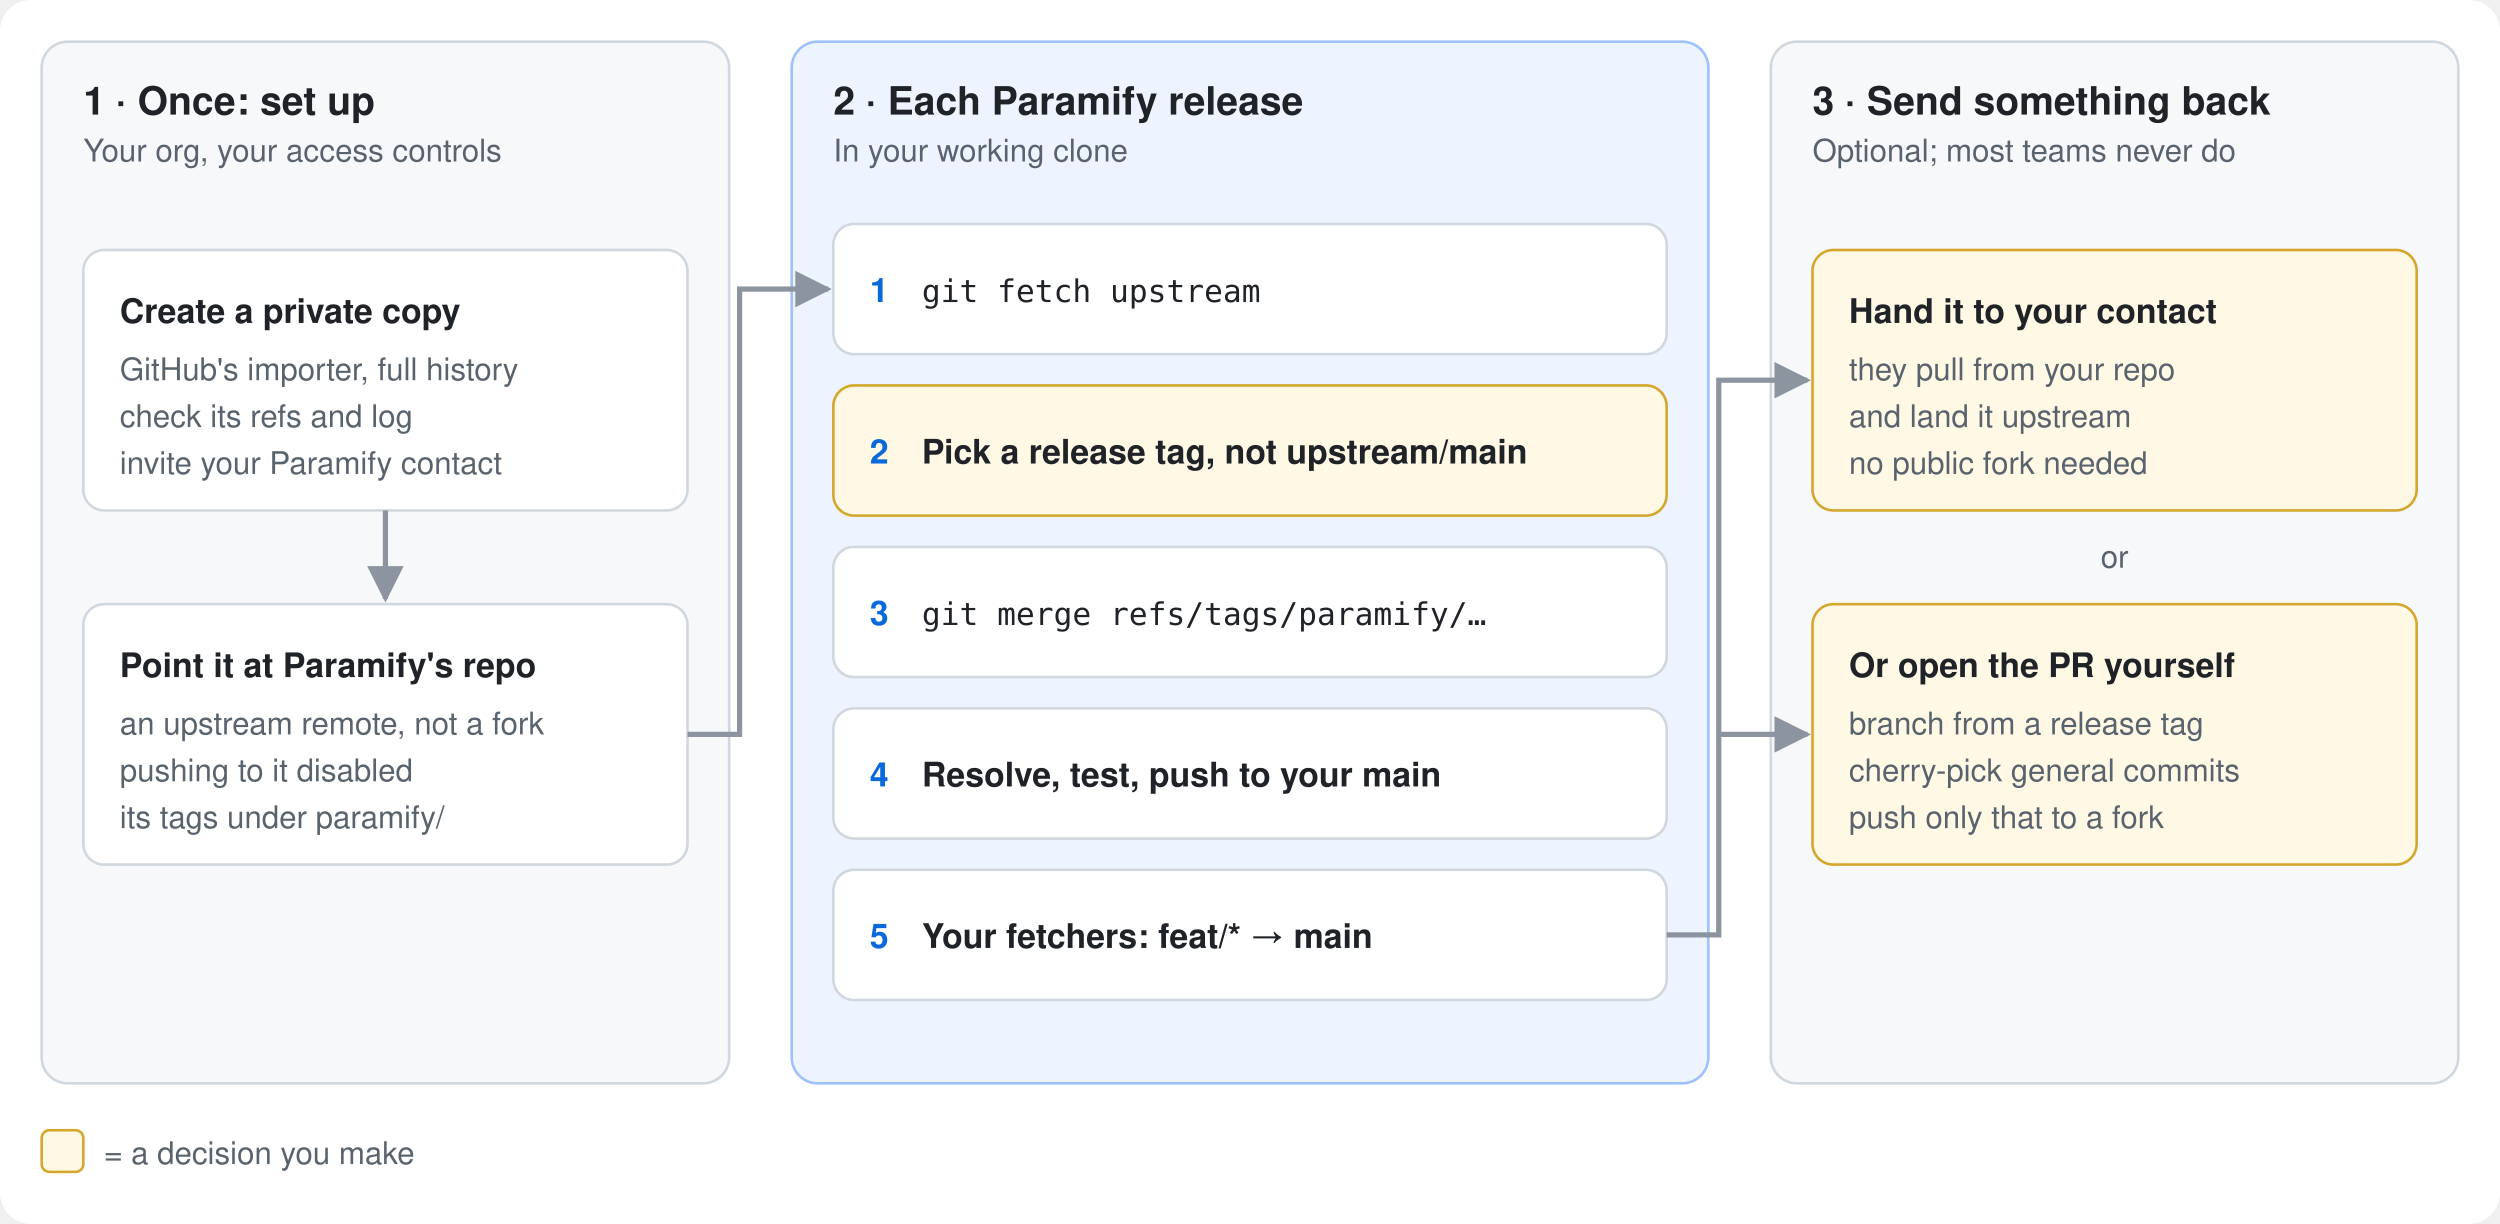
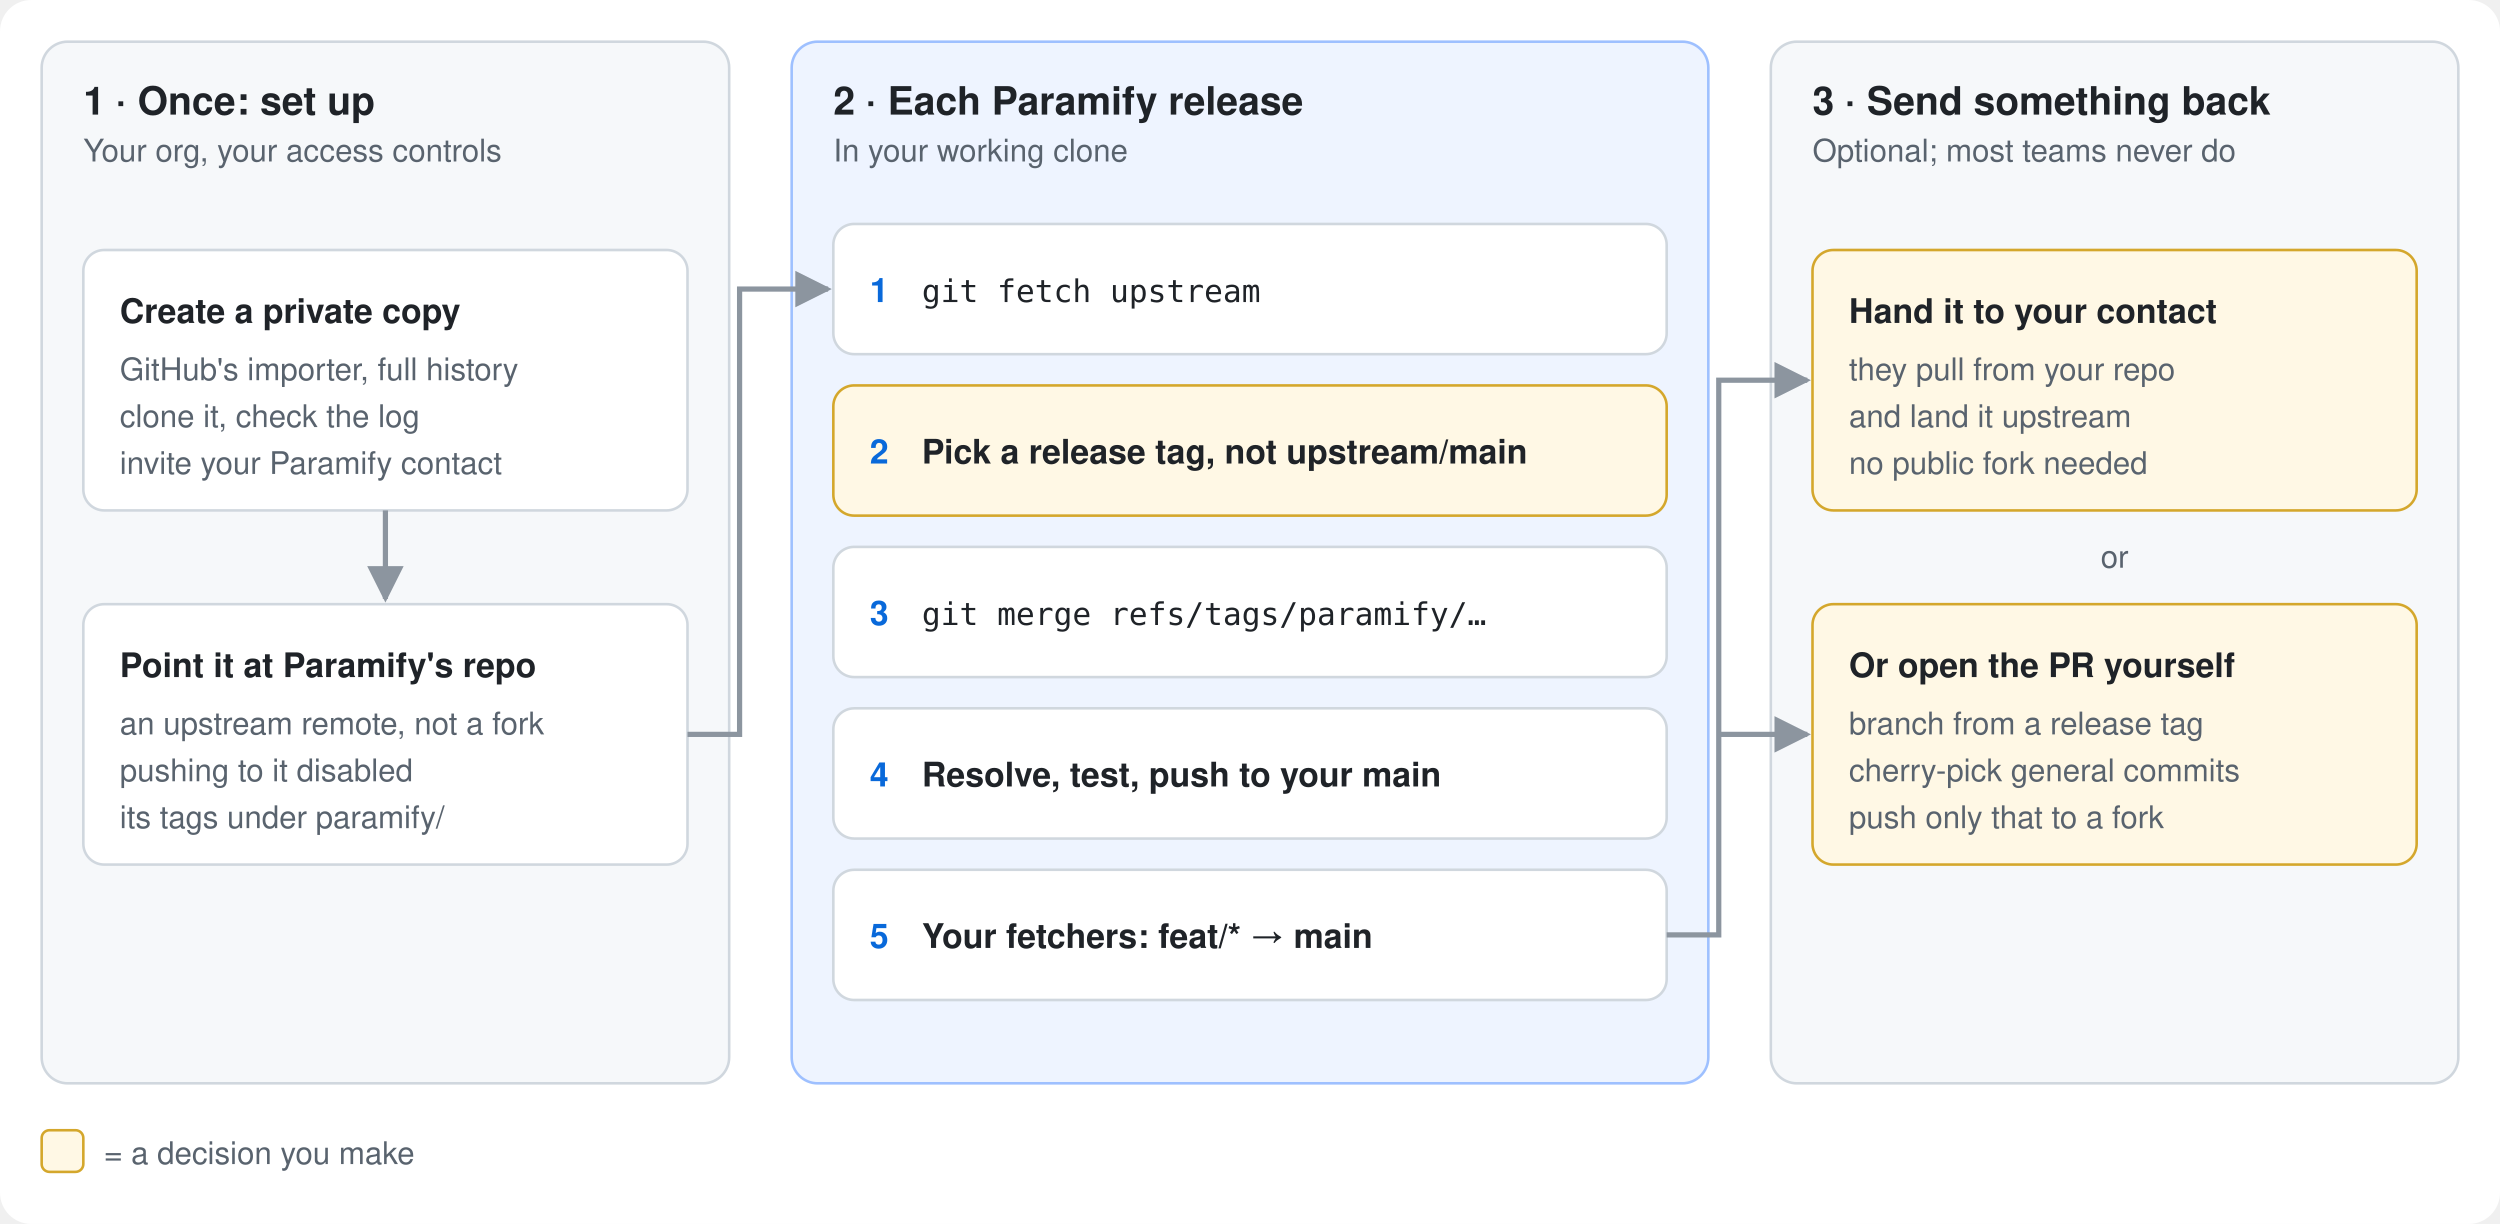
<svg xmlns="http://www.w3.org/2000/svg" viewBox="0 0 960 470" width="960" height="470" font-family="-apple-system, BlinkMacSystemFont, 'Segoe UI', Helvetica, Arial, sans-serif">
  <style>
    .bg { fill: #ffffff; }
    .lane { fill: #f6f8fa; stroke: #d0d7de; }
    .lane-skill { fill: #eef4ff; stroke: #9ec0ff; }
    .box { fill: #ffffff; stroke: #d0d7de; }
    .you { fill: #fff8e5; stroke: #d4a72c; }
    .h { fill: #1f2328; font-size: 15px; font-weight: 700; }
    .sub { fill: #59636e; font-size: 12px; }
    .t { fill: #1f2328; font-size: 13px; font-weight: 600; }
    .c { fill: #1f2328; font-size: 12px; font-family: 'SF Mono', Menlo, Consolas, monospace; }
    .n { fill: #0969da; font-size: 13px; font-weight: 700; }
    .arrow { stroke: #8c959f; stroke-width: 2; fill: none; }
    .head { fill: #8c959f; }
    .key { fill: #59636e; font-size: 12px; }
    @media (prefers-color-scheme: dark) {
      .bg { fill: #0d1117; }
      .lane { fill: #161b22; stroke: #30363d; }
      .lane-skill { fill: #121d2f; stroke: #1f6feb; }
      .box { fill: #0d1117; stroke: #30363d; }
      .you { fill: #2b2111; stroke: #9e6a03; }
      .h, .t, .c { fill: #e6edf3; }
      .sub, .key { fill: #9198a1; }
      .n { fill: #58a6ff; }
      .arrow { stroke: #6e7681; }
      .head { fill: #6e7681; }
    }
  </style>
  <defs>
    <marker id="a" viewBox="0 0 10 10" refX="9" refY="5" markerWidth="7" markerHeight="7" orient="auto-start-reverse">
      <path d="M0,0 L10,5 L0,10 z" class="head" />
    </marker>
  </defs>
  <rect class="bg" x="0" y="0" width="960" height="470" rx="12" />
  <rect class="lane" x="16" y="16" width="264" height="400" rx="10" />
  <text class="h" x="32" y="44">1 · Once: set up</text>
  <text class="sub" x="32" y="62">Your org, your access controls</text>
  <rect class="box" x="32" y="96" width="232" height="100" rx="8" />
  <text class="t" x="46" y="124">Create a private copy</text>
  <text class="sub" x="46" y="146">GitHub's importer, full history</text>
-   <text class="sub" x="46" y="164">check its refs and log</text>
+   <text class="sub" x="46" y="164">clone it, check the log</text>
  <text class="sub" x="46" y="182">invite your Paramify contact</text>
  <rect class="box" x="32" y="232" width="232" height="100" rx="8" />
  <text class="t" x="46" y="260">Point it at Paramify's repo</text>
  <text class="sub" x="46" y="282">an upstream remote, not a fork</text>
  <text class="sub" x="46" y="300">pushing to it disabled</text>
  <text class="sub" x="46" y="318">its tags under paramify/</text>
  <path class="arrow" d="M148 196 V230" marker-end="url(#a)" />
  <rect class="lane-skill" x="304" y="16" width="352" height="400" rx="10" />
  <text class="h" x="320" y="44">2 · Each Paramify release</text>
  <text class="sub" x="320" y="62">In your working clone</text>
  <rect class="box" x="320" y="86" width="320" height="50" rx="8" />
  <text class="n" x="334" y="116">1</text>
  <text class="c" x="354" y="116">git fetch upstream</text>
  <rect class="you" x="320" y="148" width="320" height="50" rx="8" />
  <text class="n" x="334" y="178">2</text>
  <text class="t" x="354" y="178">Pick a release tag, not upstream/main</text>
  <rect class="box" x="320" y="210" width="320" height="50" rx="8" />
  <text class="n" x="334" y="240">3</text>
  <text class="c" x="354" y="240">git merge refs/tags/paramify/…</text>
  <rect class="box" x="320" y="272" width="320" height="50" rx="8" />
  <text class="n" x="334" y="302">4</text>
  <text class="t" x="354" y="302">Resolve, test, push to your main</text>
  <rect class="box" x="320" y="334" width="320" height="50" rx="8" />
  <text class="n" x="334" y="364">5</text>
  <text class="t" x="354" y="364">Your fetchers: feat/* → main</text>
  <rect class="lane" x="680" y="16" width="264" height="400" rx="10" />
  <text class="h" x="696" y="44">3 · Send something back</text>
  <text class="sub" x="696" y="62">Optional; most teams never do</text>
  <rect class="you" x="696" y="96" width="232" height="100" rx="8" />
  <text class="t" x="710" y="124">Hand it to your contact</text>
  <text class="sub" x="710" y="146">they pull from your repo</text>
  <text class="sub" x="710" y="164">and land it upstream</text>
  <text class="sub" x="710" y="182">no public fork needed</text>
  <rect class="you" x="696" y="232" width="232" height="100" rx="8" />
  <text class="t" x="710" y="260">Or open the PR yourself</text>
  <text class="sub" x="710" y="282">branch from a release tag</text>
  <text class="sub" x="710" y="300">cherry-pick general commits</text>
  <text class="sub" x="710" y="318">push only that to a fork</text>
  <text class="sub" x="812" y="218" text-anchor="middle">or</text>
  <path class="arrow" d="M264 282 H284 V111 H318" marker-end="url(#a)" />
  <path class="arrow" d="M640 359 H660 V146 H694" marker-end="url(#a)" />
  <path class="arrow" d="M660 282 H694" marker-end="url(#a)" />
  <rect class="you" x="16" y="434" width="16" height="16" rx="3" />
  <text class="key" x="40" y="447">= a decision you make</text>
</svg>
